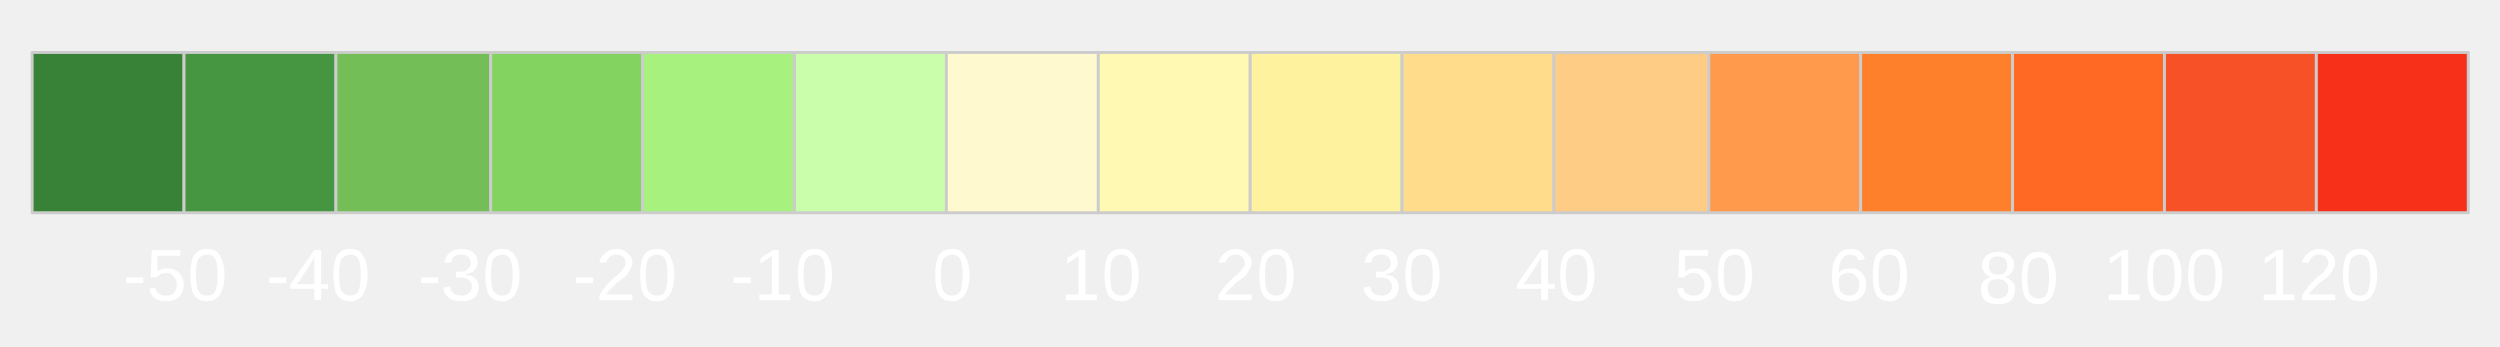
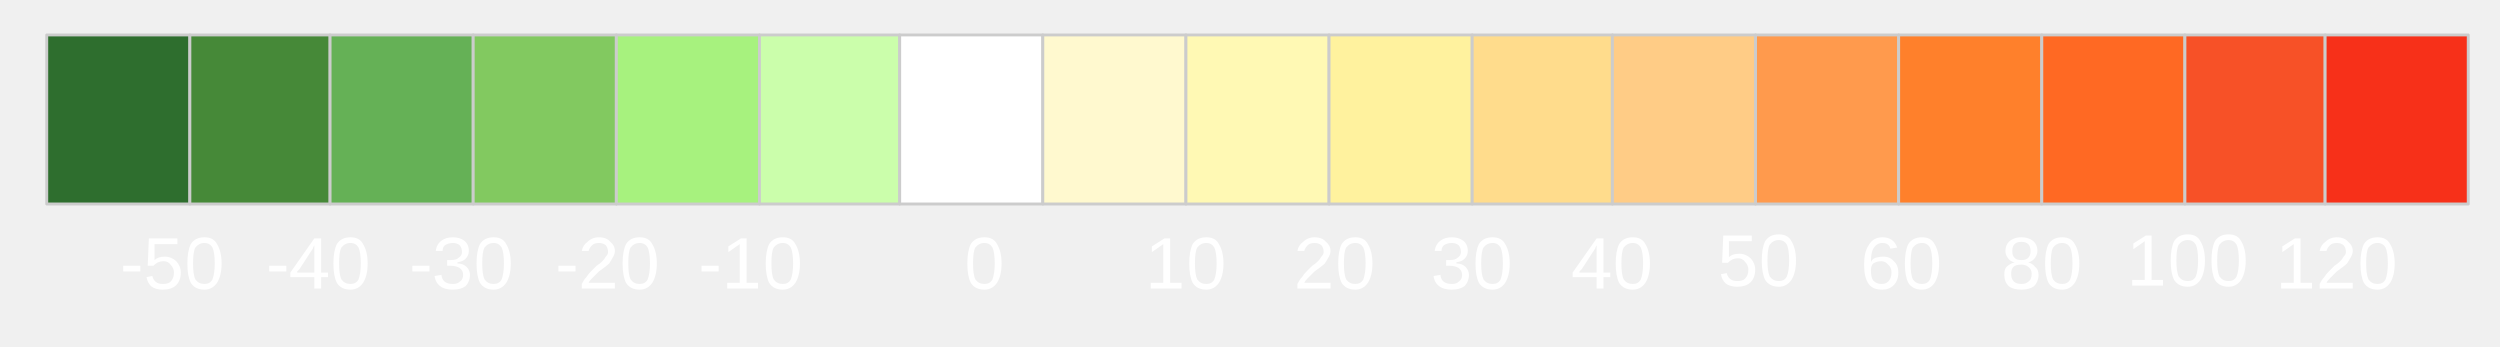
<svg xmlns="http://www.w3.org/2000/svg" width="410.995pt" height="57.005pt" viewBox="0 0 410.995 57.005" enable-background="new 0 0 410.995 57.005" version="1.1">
  <g id="Other">
    <clipPath id="SVG_CP_1">
      <path d="M0,57.005L0,0L410.995,0L410.995,57.005L0,57.005z" />
    </clipPath>
    <g font-family="'Arial'" font-size="1" kerning="0" font-weight="400" fill="#FFFFFF" clip-path="url(#SVG_CP_1)">
-       <text text-anchor="start" transform="matrix(12.00516 0 0 11.97749 20.16867 49.34725)">
+       <text text-anchor="start" transform="matrix(12.00516 0 0 11.97749 19.68846 47.43086)">
        <tspan direction="ltr" unicode-bidi="embed" x="0 ">-</tspan>
        <tspan direction="ltr" unicode-bidi="embed" x="0.319 ">5</tspan>
        <tspan direction="ltr" unicode-bidi="embed" x="0.878 ">0</tspan>
      </text>
    </g>
    <g font-family="'Arial'" font-size="1" kerning="0" font-weight="400" fill="#FFFFFF" clip-path="url(#SVG_CP_1)">
-       <text text-anchor="start" transform="matrix(12.00516 0 0 11.97749 43.69878 49.34725)">
+       <text text-anchor="start" transform="matrix(12.00516 0 0 11.97749 43.69878 47.43086)">
        <tspan direction="ltr" unicode-bidi="embed" x="0 ">-</tspan>
        <tspan direction="ltr" unicode-bidi="embed" x="0.319 ">4</tspan>
        <tspan direction="ltr" unicode-bidi="embed" x="0.878 ">0</tspan>
      </text>
    </g>
    <g font-family="'Arial'" font-size="1" kerning="0" font-weight="400" fill="#FFFFFF" clip-path="url(#SVG_CP_1)">
-       <text text-anchor="start" transform="matrix(12.00516 0 0 11.97749 68.66951 49.34725)">
+       <text text-anchor="start" transform="matrix(12.00516 0 0 11.97749 67.22889 47.43086)">
        <tspan direction="ltr" unicode-bidi="embed" x="0 ">-</tspan>
        <tspan direction="ltr" unicode-bidi="embed" x="0.319 ">3</tspan>
        <tspan direction="ltr" unicode-bidi="embed" x="0.878 ">0</tspan>
      </text>
    </g>
    <g font-family="'Arial'" font-size="1" kerning="0" font-weight="400" fill="#FFFFFF" clip-path="url(#SVG_CP_1)">
-       <text text-anchor="start" transform="matrix(12.00516 0 0 11.97749 94.12045 49.34725)">
+       <text text-anchor="start" transform="matrix(12.00516 0 0 11.97749 91.23921 47.43086)">
        <tspan direction="ltr" unicode-bidi="embed" x="0 ">-</tspan>
        <tspan direction="ltr" unicode-bidi="embed" x="0.319 ">2</tspan>
        <tspan direction="ltr" unicode-bidi="embed" x="0.878 ">0</tspan>
      </text>
    </g>
    <g font-family="'Arial'" font-size="1" kerning="0" font-weight="400" fill="#FFFFFF" clip-path="url(#SVG_CP_1)">
-       <text text-anchor="start" transform="matrix(12.00516 0 0 11.97749 120.0516 49.34725)">
+       <text text-anchor="start" transform="matrix(12.00516 0 0 11.97749 114.7693 47.43086)">
        <tspan direction="ltr" unicode-bidi="embed" x="0 ">-</tspan>
        <tspan direction="ltr" unicode-bidi="embed" x="0.319 ">1</tspan>
        <tspan direction="ltr" unicode-bidi="embed" x="0.878 ">0</tspan>
      </text>
    </g>
    <g font-family="'Arial'" font-size="1" kerning="0" font-weight="400" fill="#FFFFFF" clip-path="url(#SVG_CP_1)">
-       <text text-anchor="start" transform="matrix(12.00516 0 0 11.97749 153.1858 49.34725)">
+       <text text-anchor="start" transform="matrix(12.00516 0 0 11.97749 158.4681 47.43086)">
        <tspan direction="ltr" unicode-bidi="embed" x="0 ">0</tspan>
      </text>
    </g>
    <g font-family="'Arial'" font-size="1" kerning="0" font-weight="400" fill="#FFFFFF" clip-path="url(#SVG_CP_1)">
-       <text text-anchor="start" transform="matrix(12.00516 0 0 11.97749 174.3149 49.34725)">
+       <text text-anchor="start" transform="matrix(12.00516 0 0 11.97749 188.2409 47.43086)">
        <tspan direction="ltr" unicode-bidi="embed" x="0 ">1</tspan>
        <tspan direction="ltr" unicode-bidi="embed" x="0.559 ">0</tspan>
      </text>
    </g>
    <g font-family="'Arial'" font-size="1" kerning="0" font-weight="400" fill="#FFFFFF" clip-path="url(#SVG_CP_1)">
-       <text text-anchor="start" transform="matrix(12.00516 0 0 11.97749 199.7659 49.34725)">
+       <text text-anchor="start" transform="matrix(12.00516 0 0 11.97749 212.7314 47.43086)">
        <tspan direction="ltr" unicode-bidi="embed" x="0 ">2</tspan>
        <tspan direction="ltr" unicode-bidi="embed" x="0.559 ">0</tspan>
      </text>
    </g>
    <g font-family="'Arial'" font-size="1" kerning="0" font-weight="400" fill="#FFFFFF" clip-path="url(#SVG_CP_1)">
-       <text text-anchor="start" transform="matrix(12.00516 0 0 11.97749 223.7762 49.34725)">
+       <text text-anchor="start" transform="matrix(12.00516 0 0 11.97749 235.3011 47.43086)">
        <tspan direction="ltr" unicode-bidi="embed" x="0 ">3</tspan>
        <tspan direction="ltr" unicode-bidi="embed" x="0.559 ">0</tspan>
      </text>
    </g>
    <g font-family="'Arial'" font-size="1" kerning="0" font-weight="400" fill="#FFFFFF" clip-path="url(#SVG_CP_1)">
-       <text text-anchor="start" transform="matrix(12.00516 0 0 11.97749 249.2271 49.34725)">
+       <text text-anchor="start" transform="matrix(12.00516 0 0 11.97749 258.351 47.43086)">
        <tspan direction="ltr" unicode-bidi="embed" x="0 ">4</tspan>
        <tspan direction="ltr" unicode-bidi="embed" x="0.559 ">0</tspan>
      </text>
    </g>
    <g font-family="'Arial'" font-size="1" kerning="0" font-weight="400" fill="#FFFFFF" clip-path="url(#SVG_CP_1)">
-       <text text-anchor="start" transform="matrix(12.00516 0 0 11.97749 275.1583 49.34725)">
+       <text text-anchor="start" transform="matrix(12.00516 0 0 11.97749 282.3613 46.95176)">
        <tspan direction="ltr" unicode-bidi="embed" x="0 ">5</tspan>
        <tspan direction="ltr" unicode-bidi="embed" x="0.559 ">0</tspan>
      </text>
    </g>
    <g font-family="'Arial'" font-size="1" kerning="0" font-weight="400" fill="#FFFFFF" clip-path="url(#SVG_CP_1)">
-       <text text-anchor="start" transform="matrix(12.00516 0 0 11.97749 300.6092 49.34725)">
+       <text text-anchor="start" transform="matrix(12.00516 0 0 11.97749 305.8915 47.43086)">
        <tspan direction="ltr" unicode-bidi="embed" x="0 ">6</tspan>
        <tspan direction="ltr" unicode-bidi="embed" x="0.559 ">0</tspan>
      </text>
    </g>
    <g font-family="'Arial'" font-size="1" kerning="0" font-weight="400" fill="#FFFFFF" clip-path="url(#SVG_CP_1)">
-       <text text-anchor="start" transform="matrix(12.00516 0 0 11.97749 325.0997 49.82635)">
+       <text text-anchor="start" transform="matrix(12.00516 0 0 11.97749 328.9414 47.43086)">
        <tspan direction="ltr" unicode-bidi="embed" x="0 ">8</tspan>
        <tspan direction="ltr" unicode-bidi="embed" x="0.559 ">0</tspan>
      </text>
    </g>
    <g font-family="'Arial'" font-size="1" kerning="0" font-weight="400" fill="#FFFFFF" clip-path="url(#SVG_CP_1)">
-       <text text-anchor="start" transform="matrix(12.00516 0 0 11.97749 345.7486 49.34725)">
+       <text text-anchor="start" transform="matrix(12.00516 0 0 11.97749 349.5902 46.95176)">
        <tspan direction="ltr" unicode-bidi="embed" x="0 ">1</tspan>
        <tspan direction="ltr" unicode-bidi="embed" x="0.559 ">0</tspan>
        <tspan direction="ltr" unicode-bidi="embed" x="1.117 ">0</tspan>
      </text>
    </g>
    <g font-family="'Arial'" font-size="1" kerning="0" font-weight="400" fill="#FFFFFF" clip-path="url(#SVG_CP_1)">
-       <text text-anchor="start" transform="matrix(12.00516 0 0 11.97749 371.1995 49.34725)">
+       <text text-anchor="start" transform="matrix(12.00516 0 0 11.97749 374.0808 47.43086)">
        <tspan direction="ltr" unicode-bidi="embed" x="0 ">1</tspan>
        <tspan direction="ltr" unicode-bidi="embed" x="0.559 ">2</tspan>
        <tspan direction="ltr" unicode-bidi="embed" x="1.117 ">0</tspan>
      </text>
    </g>
-     <path clip-path="url(#SVG_CP_1)" fill="#378237" fill-rule="evenodd" stroke="#CCCCCC" stroke-width="0.48" stroke-miterlimit="10" stroke-linecap="round" stroke-linejoin="round" d="    M5.282,34.974L5.282,8.624L30.253,8.624L30.253,34.974L5.282,34.974z" />
-     <path clip-path="url(#SVG_CP_1)" fill="#469641" fill-rule="evenodd" stroke="#CCCCCC" stroke-width="0.48" stroke-miterlimit="10" stroke-linecap="round" stroke-linejoin="round" d="    M30.253,34.974L30.253,8.624L55.224,8.624L55.224,34.974L30.253,34.974z" />
-     <path clip-path="url(#SVG_CP_1)" fill="#73BE56" fill-rule="evenodd" stroke="#CCCCCC" stroke-width="0.48" stroke-miterlimit="10" stroke-linecap="round" stroke-linejoin="round" d="    M55.224,34.974L55.224,8.624L80.675,8.624L80.675,34.974L55.224,34.974z" />
-     <path clip-path="url(#SVG_CP_1)" fill="#82D360" fill-rule="evenodd" stroke="#CCCCCC" stroke-width="0.48" stroke-miterlimit="10" stroke-linecap="round" stroke-linejoin="round" d="    M80.675,34.974L80.675,8.624L105.645,8.624L105.645,34.974L80.675,34.974z" />
-     <path clip-path="url(#SVG_CP_1)" fill="#A7F27E" fill-rule="evenodd" stroke="#CCCCCC" stroke-width="0.48" stroke-miterlimit="10" stroke-linecap="round" stroke-linejoin="round" d="    M105.645,34.974L105.645,8.624L130.616,8.624L130.616,34.974L105.645,34.974z" />
-     <path clip-path="url(#SVG_CP_1)" fill="#CBFEAB" fill-rule="evenodd" stroke="#CCCCCC" stroke-width="0.48" stroke-miterlimit="10" stroke-linecap="round" stroke-linejoin="round" d="    M130.616,34.974L130.616,8.624L155.587,8.624L155.587,34.974L130.616,34.974z" />
-     <path clip-path="url(#SVG_CP_1)" fill="#FFF9CF" fill-rule="evenodd" stroke="#CCCCCC" stroke-width="0.48" stroke-miterlimit="10" stroke-linecap="round" stroke-linejoin="round" d="    M155.587,34.974L155.587,8.624L180.558,8.624L180.558,34.974L155.587,34.974z" />
-     <path clip-path="url(#SVG_CP_1)" fill="#FFF9B4" fill-rule="evenodd" stroke="#CCCCCC" stroke-width="0.48" stroke-miterlimit="10" stroke-linecap="round" stroke-linejoin="round" d="    M180.558,34.974L180.558,8.624L205.528,8.624L205.528,34.974L180.558,34.974z" />
-     <path clip-path="url(#SVG_CP_1)" fill="#FFF29E" fill-rule="evenodd" stroke="#CCCCCC" stroke-width="0.48" stroke-miterlimit="10" stroke-linecap="round" stroke-linejoin="round" d="    M205.528,34.974L205.528,8.624L230.499,8.624L230.499,34.974L205.528,34.974z" />
-     <path clip-path="url(#SVG_CP_1)" fill="#FFDC8C" fill-rule="evenodd" stroke="#CCCCCC" stroke-width="0.48" stroke-miterlimit="10" stroke-linecap="round" stroke-linejoin="round" d="    M230.499,34.974L230.499,8.624L255.47,8.624L255.47,34.974L230.499,34.974z" />
-     <path clip-path="url(#SVG_CP_1)" fill="#FFCC86" fill-rule="evenodd" stroke="#CCCCCC" stroke-width="0.48" stroke-miterlimit="10" stroke-linecap="round" stroke-linejoin="round" d="    M255.47,34.974L255.47,8.624L280.921,8.624L280.921,34.974L255.47,34.974z" />
-     <path clip-path="url(#SVG_CP_1)" fill="#FF9A4D" fill-rule="evenodd" stroke="#CCCCCC" stroke-width="0.48" stroke-miterlimit="10" stroke-linecap="round" stroke-linejoin="round" d="    M280.921,34.974L280.921,8.624L305.891,8.624L305.891,34.974L280.921,34.974z" />
-     <path clip-path="url(#SVG_CP_1)" fill="#FF802B" fill-rule="evenodd" stroke="#CCCCCC" stroke-width="0.48" stroke-miterlimit="10" stroke-linecap="round" stroke-linejoin="round" d="    M305.891,34.974L305.891,8.624L330.862,8.624L330.862,34.974L305.891,34.974z" />
-     <path clip-path="url(#SVG_CP_1)" fill="#FF6923" fill-rule="evenodd" stroke="#CCCCCC" stroke-width="0.48" stroke-miterlimit="10" stroke-linecap="round" stroke-linejoin="round" d="    M330.862,34.974L330.862,8.624L355.833,8.624L355.833,34.974L330.862,34.974z" />
-     <path clip-path="url(#SVG_CP_1)" fill="#F75127" fill-rule="evenodd" stroke="#CCCCCC" stroke-width="0.48" stroke-miterlimit="10" stroke-linecap="round" stroke-linejoin="round" d="    M355.833,34.974L355.833,8.624L380.804,8.624L380.804,34.974L355.833,34.974z" />
-     <path clip-path="url(#SVG_CP_1)" fill="#F73019" fill-rule="evenodd" stroke="#CCCCCC" stroke-width="0.48" stroke-miterlimit="10" stroke-linecap="round" stroke-linejoin="round" d="    M380.804,34.974L380.804,8.624L405.774,8.624L405.774,34.974L380.804,34.974z" />
+     <path clip-path="url(#SVG_CP_1)" fill="#2E6E2E" fill-rule="evenodd" stroke="#CCCCCC" stroke-width="0.48" stroke-miterlimit="10" stroke-linecap="round" stroke-linejoin="round" d="    M7.683,33.537L7.683,5.749L31.213,5.749L31.213,33.537L7.683,33.537z" />
+     <path clip-path="url(#SVG_CP_1)" fill="#468938" fill-rule="evenodd" stroke="#CCCCCC" stroke-width="0.48" stroke-miterlimit="10" stroke-linecap="round" stroke-linejoin="round" d="    M31.213,33.537L31.213,5.749L54.263,5.749L54.263,33.537L31.213,33.537z" />
+     <path clip-path="url(#SVG_CP_1)" fill="#65B156" fill-rule="evenodd" stroke="#CCCCCC" stroke-width="0.48" stroke-miterlimit="10" stroke-linecap="round" stroke-linejoin="round" d="    M54.263,33.537L54.263,5.749L77.793,5.749L77.793,33.537L54.263,33.537z" />
+     <path clip-path="url(#SVG_CP_1)" fill="#82C960" fill-rule="evenodd" stroke="#CCCCCC" stroke-width="0.48" stroke-miterlimit="10" stroke-linecap="round" stroke-linejoin="round" d="    M77.793,33.537L77.793,5.749L101.324,5.749L101.324,33.537L77.793,33.537z" />
+     <path clip-path="url(#SVG_CP_1)" fill="#A7F27E" fill-rule="evenodd" stroke="#CCCCCC" stroke-width="0.48" stroke-miterlimit="10" stroke-linecap="round" stroke-linejoin="round" d="    M101.324,33.537L101.324,5.749L124.854,5.749L124.854,33.537L101.324,33.537z" />
+     <path clip-path="url(#SVG_CP_1)" fill="#CBFEAB" fill-rule="evenodd" stroke="#CCCCCC" stroke-width="0.48" stroke-miterlimit="10" stroke-linecap="round" stroke-linejoin="round" d="    M124.854,33.537L124.854,5.749L147.904,5.749L147.904,33.537L124.854,33.537z" />
+     <path clip-path="url(#SVG_CP_1)" fill="#FFFFFF" fill-rule="evenodd" stroke="#CCCCCC" stroke-width="0.48" stroke-miterlimit="10" stroke-linecap="round" stroke-linejoin="round" d="    M147.904,33.537L147.904,5.749L171.434,5.749L171.434,33.537L147.904,33.537z" />
+     <path clip-path="url(#SVG_CP_1)" fill="#FFF9CF" fill-rule="evenodd" stroke="#CCCCCC" stroke-width="0.48" stroke-miterlimit="10" stroke-linecap="round" stroke-linejoin="round" d="    M171.434,33.537L171.434,5.749L194.964,5.749L194.964,33.537L171.434,33.537z" />
+     <path clip-path="url(#SVG_CP_1)" fill="#FFF9B4" fill-rule="evenodd" stroke="#CCCCCC" stroke-width="0.48" stroke-miterlimit="10" stroke-linecap="round" stroke-linejoin="round" d="    M194.964,33.537L194.964,5.749L218.494,5.749L218.494,33.537L194.964,33.537z" />
+     <path clip-path="url(#SVG_CP_1)" fill="#FFF29E" fill-rule="evenodd" stroke="#CCCCCC" stroke-width="0.48" stroke-miterlimit="10" stroke-linecap="round" stroke-linejoin="round" d="    M218.494,33.537L218.494,5.749L242.024,5.749L242.024,33.537L218.494,33.537z" />
+     <path clip-path="url(#SVG_CP_1)" fill="#FFDC8C" fill-rule="evenodd" stroke="#CCCCCC" stroke-width="0.48" stroke-miterlimit="10" stroke-linecap="round" stroke-linejoin="round" d="    M242.024,33.537L242.024,5.749L265.074,5.749L265.074,33.537L242.024,33.537z" />
+     <path clip-path="url(#SVG_CP_1)" fill="#FFCC86" fill-rule="evenodd" stroke="#CCCCCC" stroke-width="0.48" stroke-miterlimit="10" stroke-linecap="round" stroke-linejoin="round" d="    M265.074,33.537L265.074,5.749L288.604,5.749L288.604,33.537L265.074,33.537z" />
+     <path clip-path="url(#SVG_CP_1)" fill="#FF9A4D" fill-rule="evenodd" stroke="#CCCCCC" stroke-width="0.48" stroke-miterlimit="10" stroke-linecap="round" stroke-linejoin="round" d="    M288.604,33.537L288.604,5.749L312.134,5.749L312.134,33.537L288.604,33.537z" />
+     <path clip-path="url(#SVG_CP_1)" fill="#FF802B" fill-rule="evenodd" stroke="#CCCCCC" stroke-width="0.48" stroke-miterlimit="10" stroke-linecap="round" stroke-linejoin="round" d="    M312.134,33.537L312.134,5.749L335.664,5.749L335.664,33.537L312.134,33.537z" />
+     <path clip-path="url(#SVG_CP_1)" fill="#FF6923" fill-rule="evenodd" stroke="#CCCCCC" stroke-width="0.48" stroke-miterlimit="10" stroke-linecap="round" stroke-linejoin="round" d="    M335.664,33.537L335.664,5.749L359.194,5.749L359.194,33.537L335.664,33.537z" />
+     <path clip-path="url(#SVG_CP_1)" fill="#F75127" fill-rule="evenodd" stroke="#CCCCCC" stroke-width="0.48" stroke-miterlimit="10" stroke-linecap="round" stroke-linejoin="round" d="    M359.194,33.537L359.194,5.749L382.244,5.749L382.244,33.537L359.194,33.537z" />
+     <path clip-path="url(#SVG_CP_1)" fill="#F73019" fill-rule="evenodd" stroke="#CCCCCC" stroke-width="0.48" stroke-miterlimit="10" stroke-linecap="round" stroke-linejoin="round" d="    M382.244,33.537L382.244,5.749L405.774,5.749L405.774,33.537L382.244,33.537z" />
  </g>
</svg>
